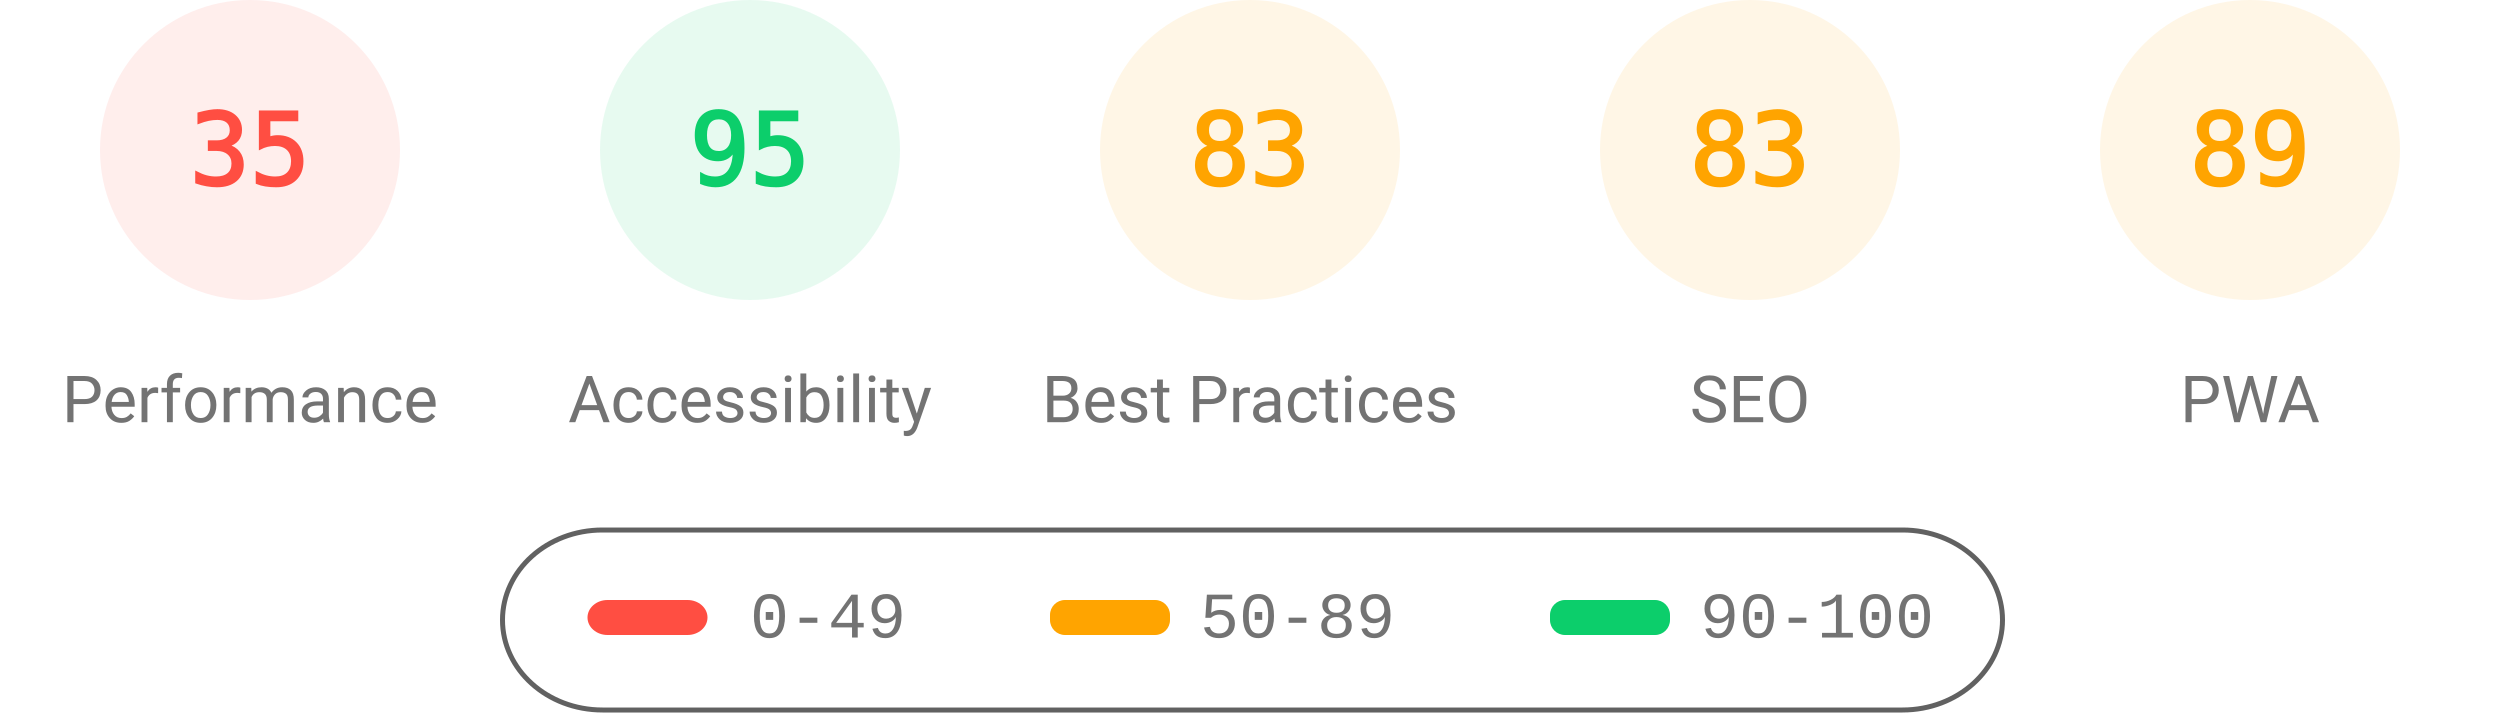
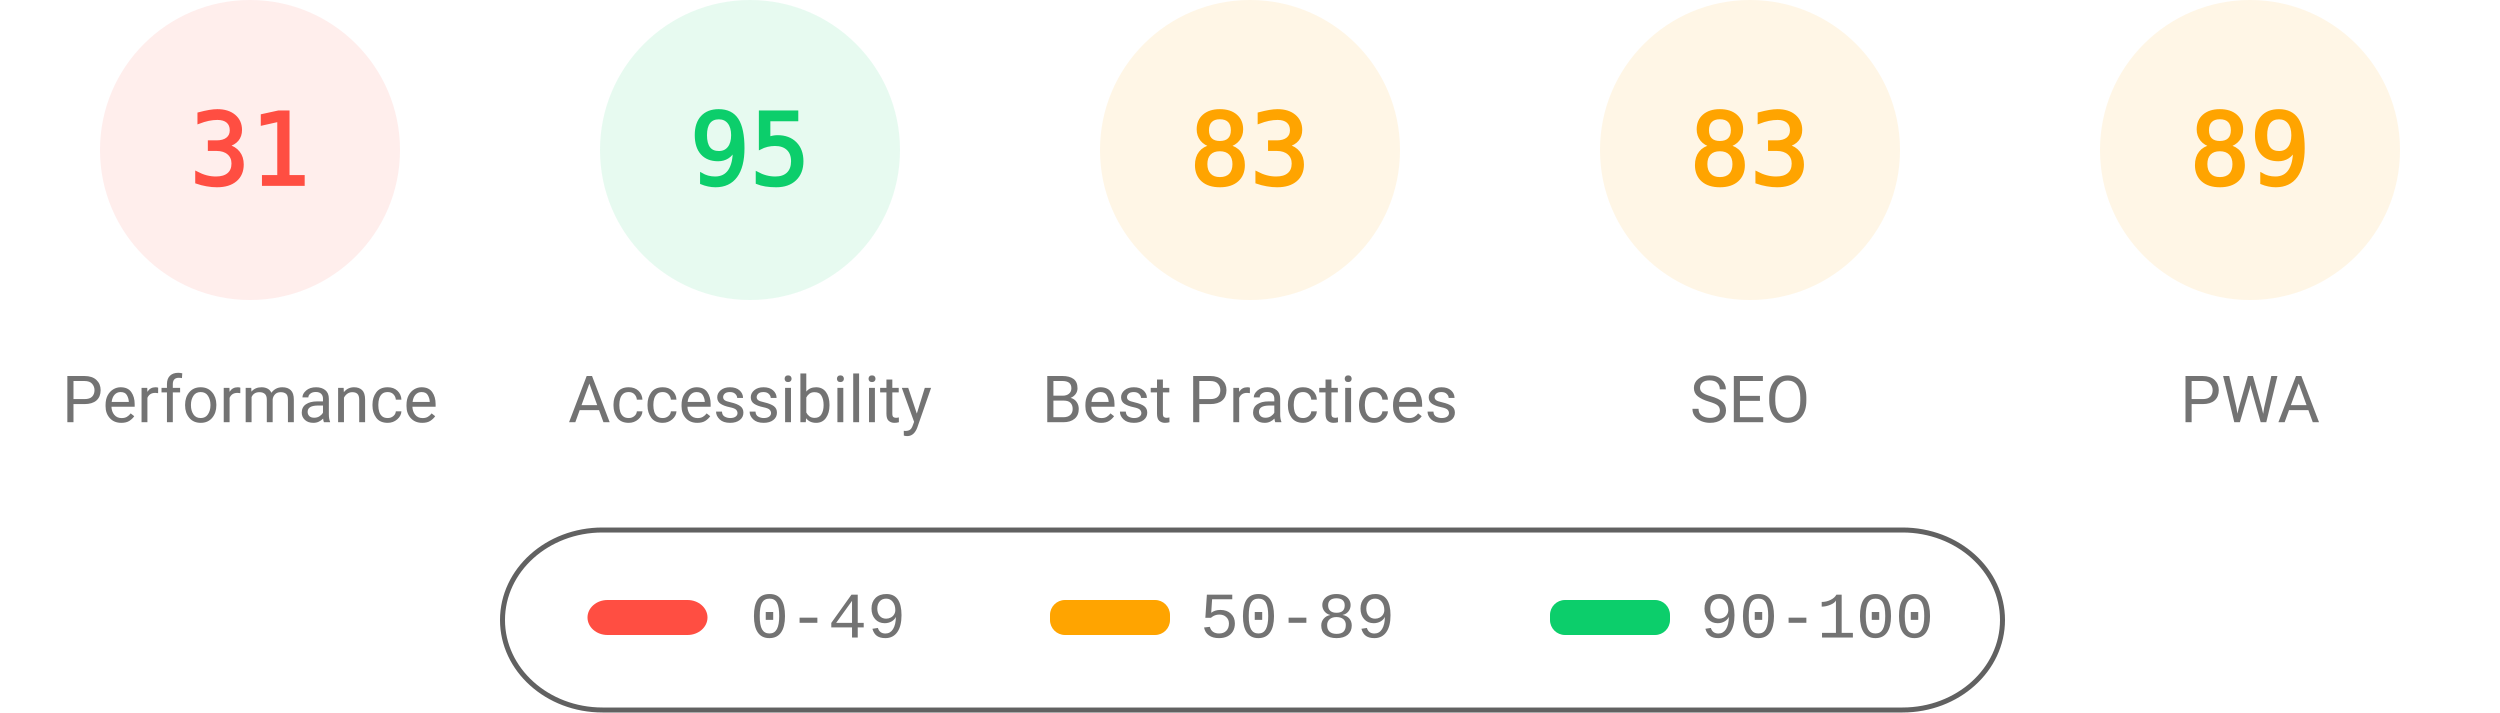
<svg xmlns="http://www.w3.org/2000/svg" fill="none" width="1000" height="285">
  <style>.gauge-base{opacity:.1}.gauge-arc{fill:none;animation-delay:250ms;stroke-linecap:round;transform:rotate(-90deg);transform-origin:100px 60px;animation:load-gauge 1s ease forwards}.guage-text{font-size:40px;font-family:monospace;text-align:center}.guage-red{color:#ff4e42;fill:#ff4e42;stroke:#ff4e42}.guage-orange{color:#ffa400;fill:#ffa400;stroke:#ffa400}.guage-green{color:#0cce6b;fill:#0cce6b;stroke:#0cce6b}.guage-undefined{color:#5c5c5c;fill:#5c5c5c;stroke:#5c5c5c}.guage-title{color:#737373;fill:#737373;stroke:none;font-size:26px;line-height:26px;font-family:Roboto,Halvetica,Arial,sans-serif}@keyframes load-gauge{from{stroke-dasharray:0 352.858}}</style>
  <svg class="guage-div guage-perf guage-red" viewBox="0 0 200 200" width="200" height="200">
    <circle class="gauge-base" r="56" cx="100" cy="60" stroke-width="8" />
-     <circle class="gauge-arc guage-arc-1" r="56" cx="100" cy="60" stroke-width="8" style="stroke-dasharray:123.15,351.858" />
-     <text class="guage-text" x="100" y="60" alignment-baseline="central" dominant-baseline="central" text-anchor="middle">35</text>
+     <circle class="gauge-arc guage-arc-1" r="56" cx="100" cy="60" stroke-width="8" style="stroke-dasharray:109.076,351.858" />
+     <text class="guage-text" x="100" y="60" alignment-baseline="central" dominant-baseline="central" text-anchor="middle">31</text>
    <text class="guage-title" x="100" y="160" alignment-baseline="central" dominant-baseline="central" text-anchor="middle">Performance</text>
  </svg>
  <svg class="guage-div guage-acc guage-green" viewBox="0 0 200 200" width="200" height="200" x="200">
    <circle class="gauge-base" r="56" cx="100" cy="60" stroke-width="8" />
    <circle class="gauge-arc guage-arc-2" r="56" cx="100" cy="60" stroke-width="8" style="stroke-dasharray:334.265,351.858" />
    <text class="guage-text" x="100" y="60" alignment-baseline="central" dominant-baseline="central" text-anchor="middle">95</text>
    <text class="guage-title" x="100" y="160" alignment-baseline="central" dominant-baseline="central" text-anchor="middle">Accessibility</text>
  </svg>
  <svg class="guage-div guage-best guage-orange" viewBox="0 0 200 200" width="200" height="200" x="400">
    <circle class="gauge-base" r="56" cx="100" cy="60" stroke-width="8" />
    <circle class="gauge-arc guage-arc-3" r="56" cx="100" cy="60" stroke-width="8" style="stroke-dasharray:292.042,351.858" />
    <text class="guage-text" x="100" y="60" alignment-baseline="central" dominant-baseline="central" text-anchor="middle">83</text>
    <text class="guage-title" x="100" y="160" alignment-baseline="central" dominant-baseline="central" text-anchor="middle">Best Practices</text>
  </svg>
  <svg class="guage-div guage-seo guage-orange" viewBox="0 0 200 200" width="200" height="200" x="600">
    <circle class="gauge-base" r="56" cx="100" cy="60" stroke-width="8" />
    <circle class="gauge-arc guage-arc-4" r="56" cx="100" cy="60" stroke-width="8" style="stroke-dasharray:292.042,351.858" />
    <text class="guage-text" x="100" y="60" alignment-baseline="central" dominant-baseline="central" text-anchor="middle">83</text>
    <text class="guage-title" x="100" y="160" alignment-baseline="central" dominant-baseline="central" text-anchor="middle">SEO</text>
  </svg>
  <svg class="guage-div guage-pwa guage-orange" viewBox="0 0 200 200" width="200" height="200" x="800">
    <circle class="gauge-base" r="56" cx="100" cy="60" stroke-width="8" />
    <circle class="gauge-arc guage-arc-4" r="56" cx="100" cy="60" stroke-width="8" style="stroke-dasharray:313.154,351.858" />
    <text class="guage-text" x="100" y="60" alignment-baseline="central" dominant-baseline="central" text-anchor="middle">89</text>
    <text class="guage-title" x="100" y="160" alignment-baseline="central" dominant-baseline="central" text-anchor="middle">PWA</text>
  </svg>
  <svg width="604" height="76" x="200" y="210">
    <path fill="none" id="canvas_background" d="M-1-1h604v80H-1z" />
    <rect fill-opacity="0" stroke="#616161" stroke-width="2" rx="40" id="svg_2" height="72" width="600" y="2" x="1" fill="#000" />
    <rect stroke="#000" rx="8" id="svg_3" height="14" width="48" y="30" x="35" stroke-opacity="null" stroke-width="0" fill="#ff4e42" />
    <rect stroke="#000" rx="6" id="svg_4" height="14" width="48" y="30" x="220" stroke-opacity="null" stroke-width="0" fill="#ffa400" />
    <rect stroke="#000" rx="6" id="svg_5" height="14" width="48" y="30" x="420" stroke-opacity="null" stroke-width="0" fill="#0cce6b" />
    <text xml:space="preserve" text-anchor="start" font-family="'Courier New', Courier, monospace" font-size="26" id="svg_6" y="45" x="100" stroke-opacity="null" stroke-width="0" stroke="#000" fill="#737373">0-49</text>
    <text xml:space="preserve" text-anchor="start" font-family="'Courier New', Courier, monospace" font-size="26" id="svg_7" y="45" x="280" stroke-opacity="null" stroke-width="0" stroke="#000" fill="#737373">50-89</text>
    <text xml:space="preserve" text-anchor="start" font-family="'Courier New', Courier, monospace" font-size="26" id="svg_8" y="45" x="480" stroke-opacity="null" stroke-width="0" stroke="#000" fill="#737373">90-100</text>
  </svg>
</svg>
